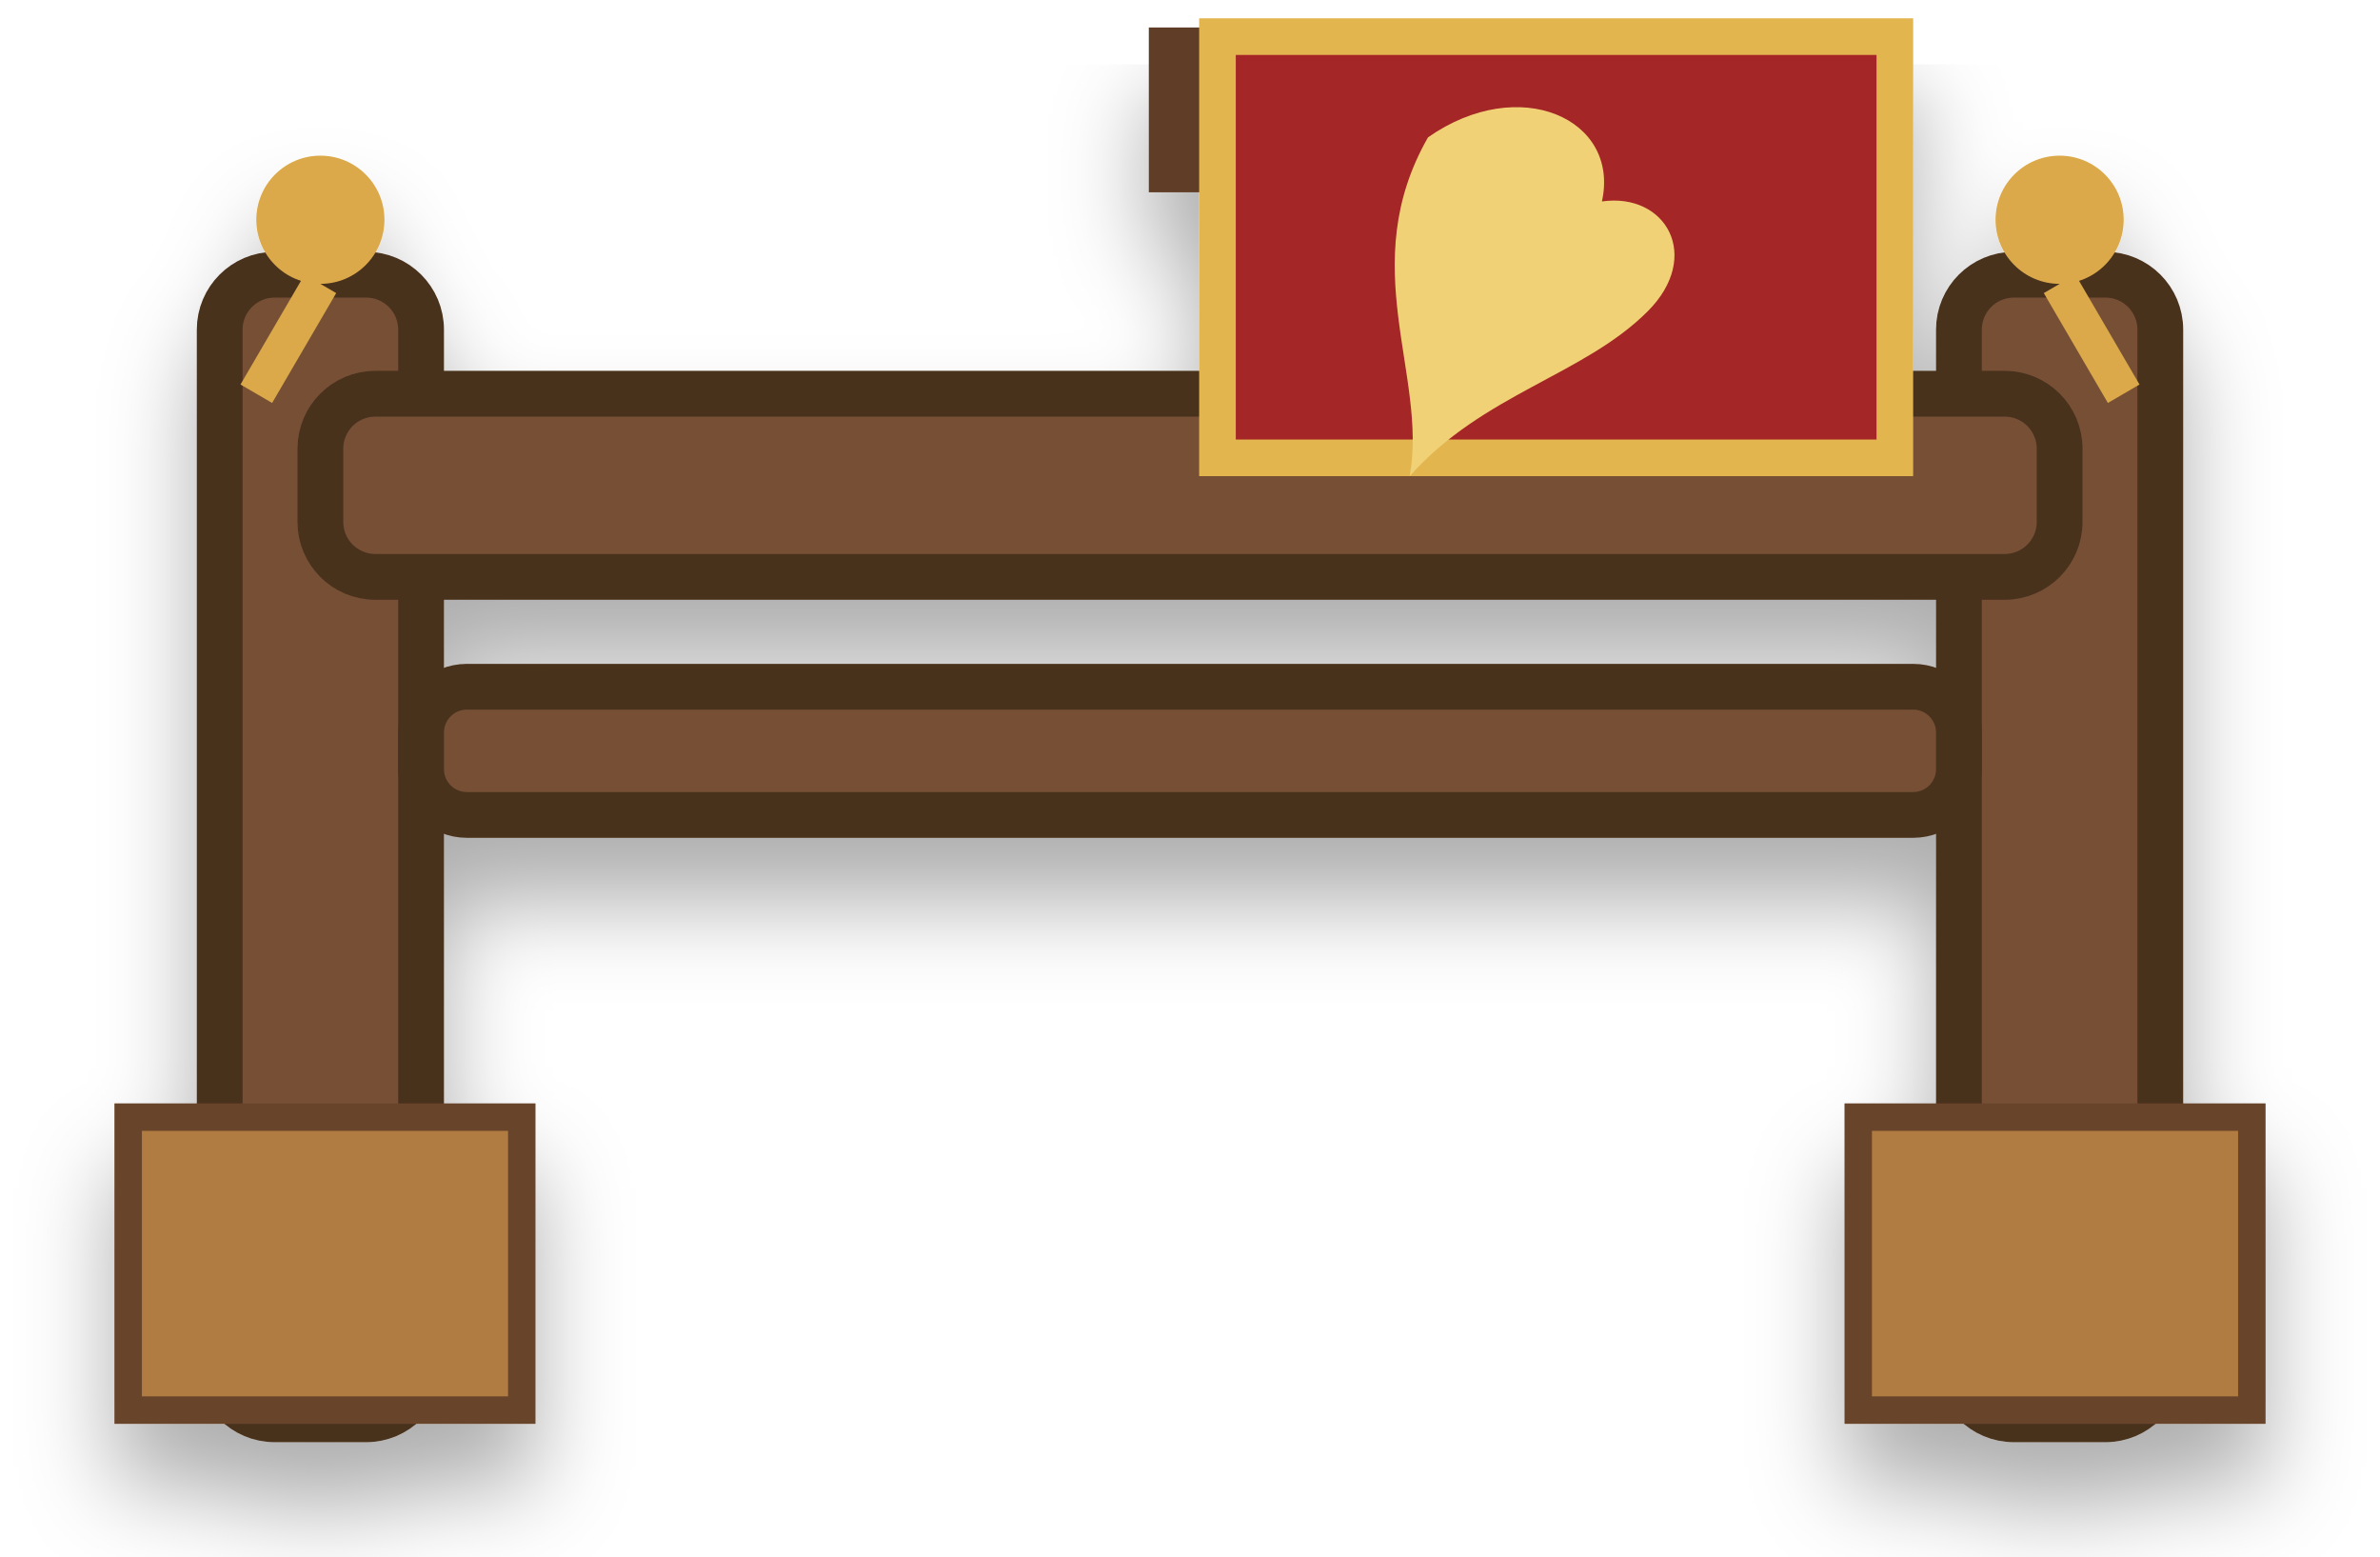
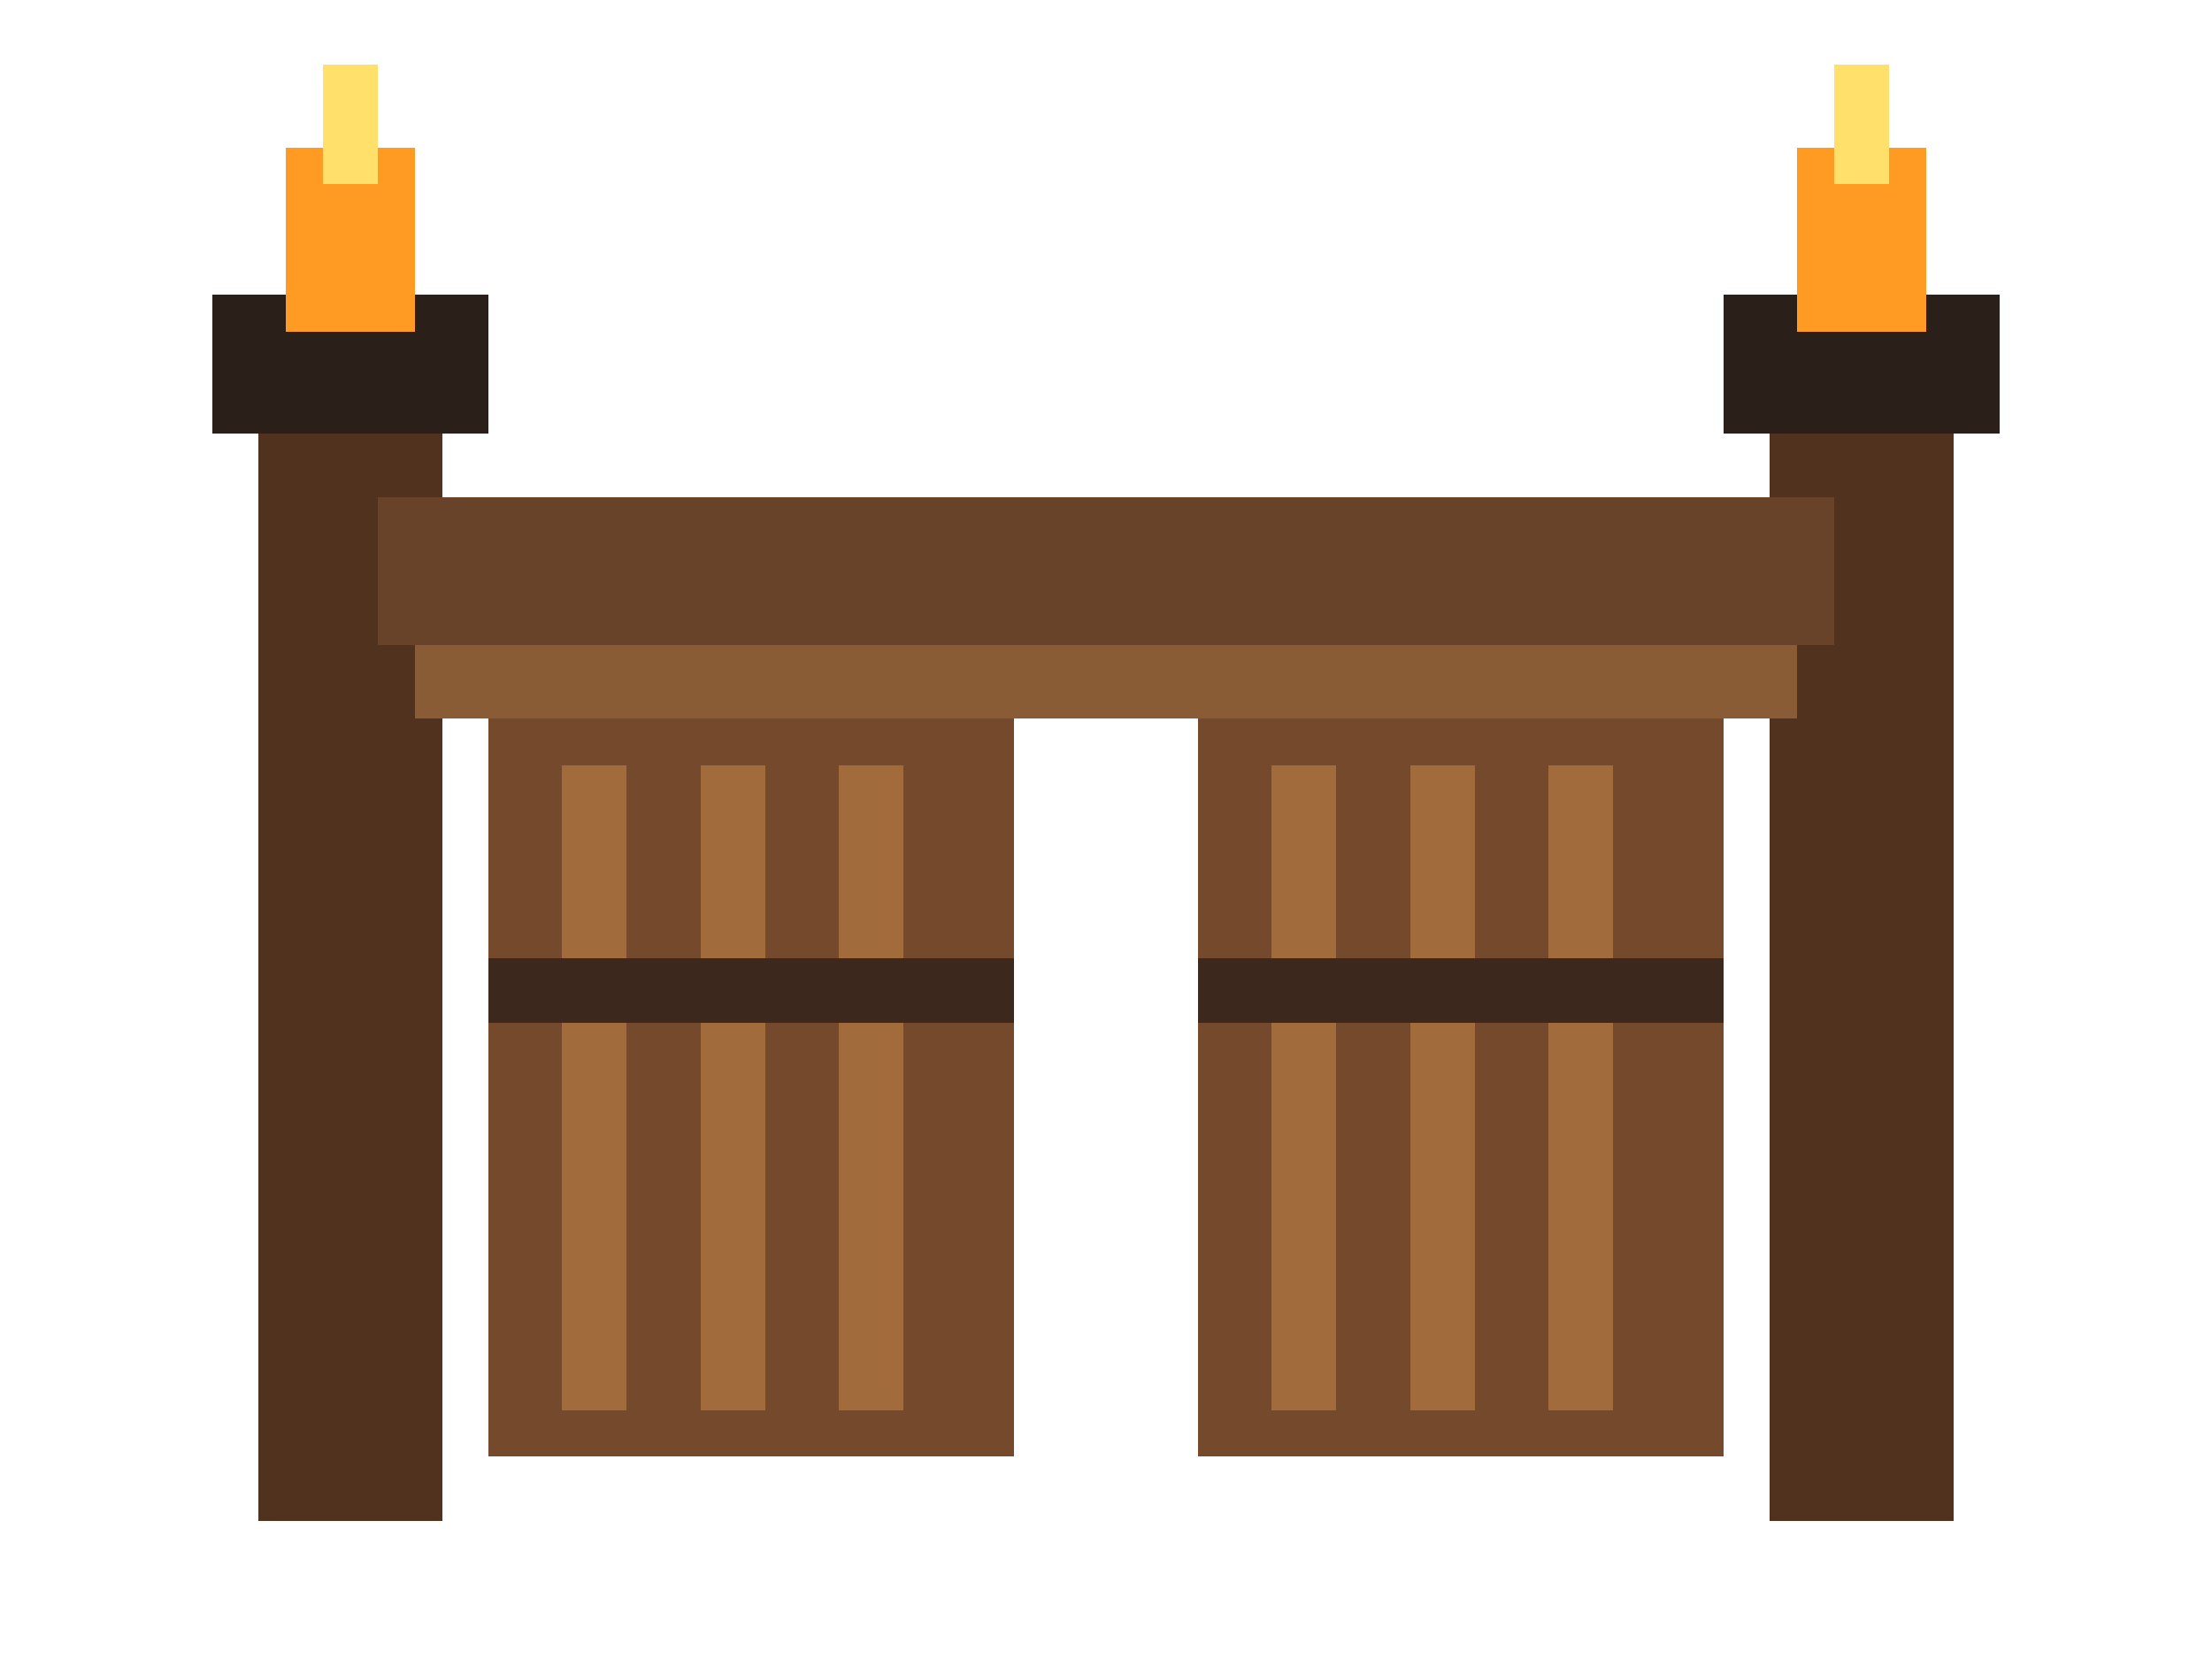
- <svg xmlns="http://www.w3.org/2000/svg" viewBox="0 0 260 170">
-   <defs>
-     <filter id="s">
-       <feDropShadow dx="0" dy="7" stdDeviation="5" flood-opacity=".32" />
-     </filter>
-   </defs>
-   <g filter="url(#s)">
-     <g fill="#765035" stroke="#49301f" stroke-width="5">
-       <rect x="24" y="30" width="22" height="125" rx="6" />
-       <rect x="214" y="30" width="22" height="125" rx="6" />
-       <rect x="35" y="43" width="190" height="20" rx="6" />
-       <rect x="46" y="75" width="168" height="14" rx="5" />
-     </g>
-     <g fill="#b17b42" stroke="#67442a" stroke-width="3">
-       <rect x="14" y="122" width="43" height="32" />
-       <rect x="203" y="122" width="43" height="32" />
-     </g>
-     <path d="M129 21V3" stroke="#5e3d27" stroke-width="7" />
-     <path d="M133 4h74v46h-74Z" fill="#a42526" stroke="#e2b54f" stroke-width="4" />
-     <path d="M156 15c10-7 21-2 19 7 7-1 11 6 5 12-7 7-18 9-26 18 2-11-6-23 2-37Z" fill="#f1d176" />
-     <g fill="#dba949">
-       <circle cx="35" cy="24" r="7" />
-       <circle cx="225" cy="24" r="7" />
-     </g>
-     <path d="M35 31 28 43M225 31l7 12" stroke="#dba949" stroke-width="4" />
-   </g>
+ <svg xmlns="http://www.w3.org/2000/svg" viewBox="0 0 240 180" shape-rendering="crispEdges">
+   <rect width="240" height="180" fill="none" />
+   <rect x="28" y="43" width="20" height="122" fill="#50321f" />
+   <rect x="192" y="43" width="20" height="122" fill="#50321f" />
+   <rect x="41" y="54" width="158" height="16" fill="#684329" />
+   <rect x="45" y="70" width="150" height="8" fill="#8a5c35" />
+   <rect x="53" y="78" width="57" height="80" fill="#75492c" />
+   <rect x="130" y="78" width="57" height="80" fill="#75492c" />
+   <rect x="61" y="83" width="7" height="70" fill="#a16b3b" />
+   <rect x="76" y="83" width="7" height="70" fill="#a16b3b" />
+   <rect x="91" y="83" width="7" height="70" fill="#a16b3b" />
+   <rect x="138" y="83" width="7" height="70" fill="#a16b3b" />
+   <rect x="153" y="83" width="7" height="70" fill="#a16b3b" />
+   <rect x="168" y="83" width="7" height="70" fill="#a16b3b" />
+   <rect x="53" y="104" width="57" height="7" fill="#3c281c" />
+   <rect x="130" y="104" width="57" height="7" fill="#3c281c" />
+   <rect x="23" y="32" width="30" height="15" fill="#2b2019" />
+   <rect x="187" y="32" width="30" height="15" fill="#2b2019" />
+   <rect x="31" y="16" width="14" height="20" fill="#ff9b23" />
+   <rect x="35" y="7" width="6" height="13" fill="#ffe06a" />
+   <rect x="195" y="16" width="14" height="20" fill="#ff9b23" />
+   <rect x="199" y="7" width="6" height="13" fill="#ffe06a" />
</svg>
